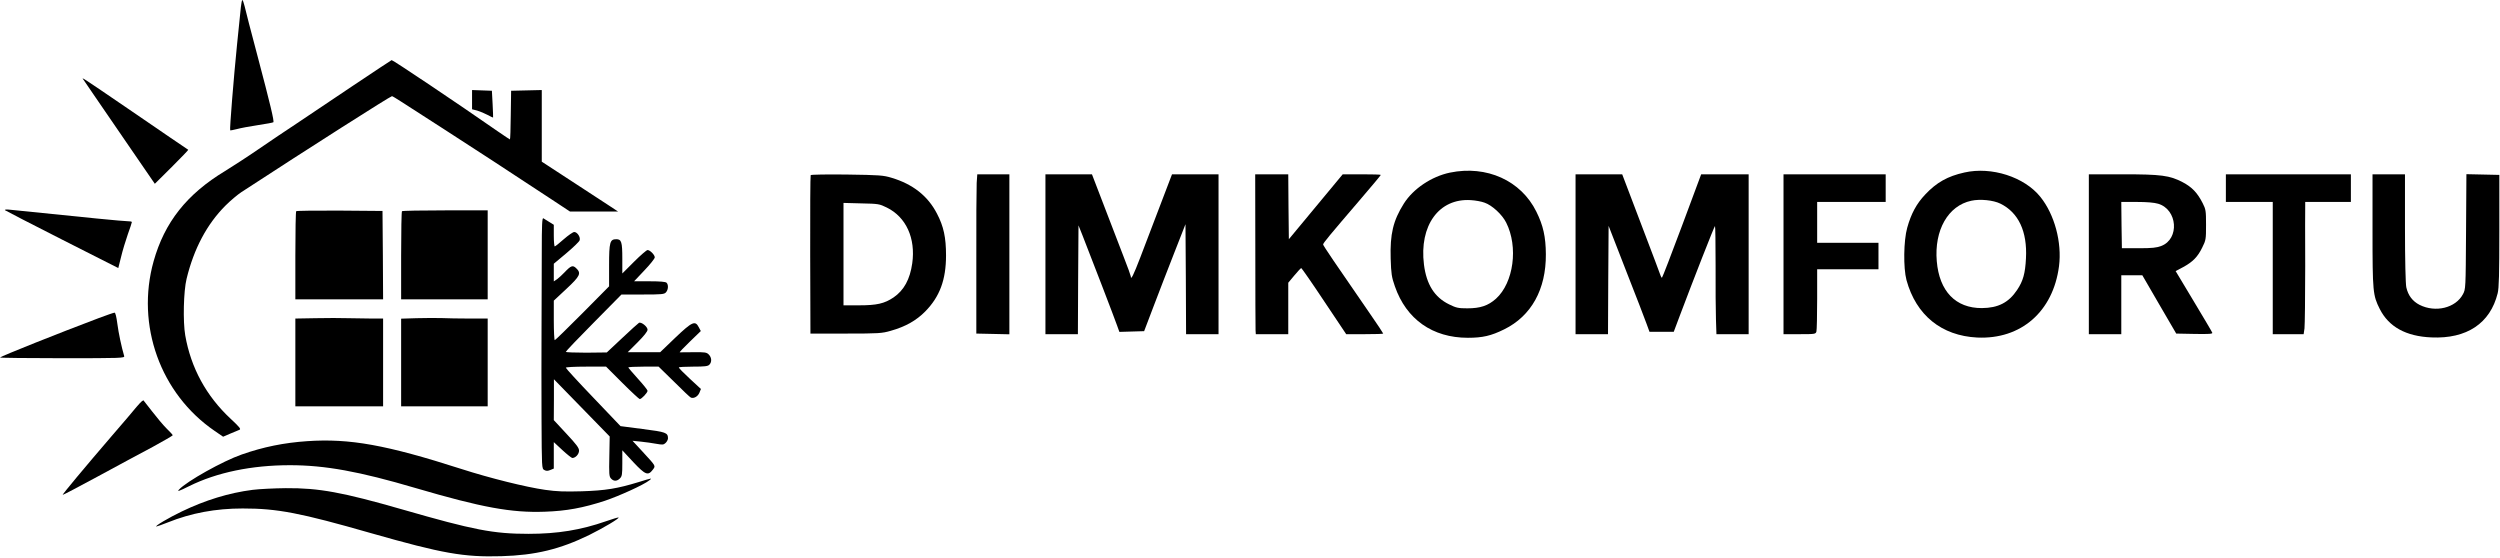
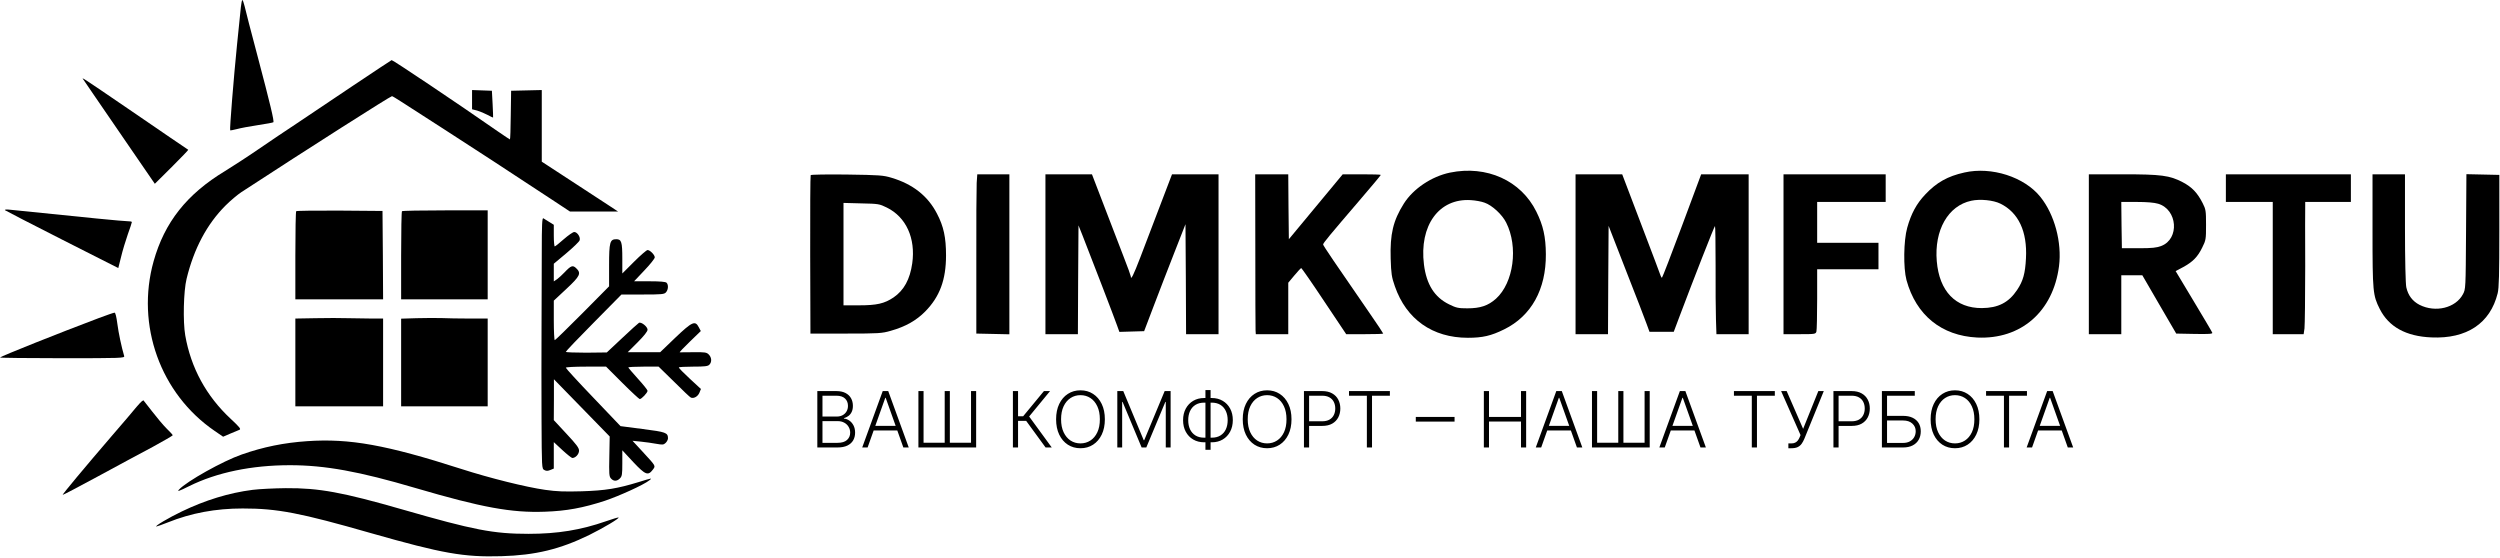
<svg xmlns="http://www.w3.org/2000/svg" width="2773" height="618" viewBox="0 0 2773 618" fill="none">
  <path d="M267.204 7.6C266.804 11.867 264.937 30.667 262.937 49.333C259.204 86.4 254.537 143.867 255.337 144.533C255.604 144.8 258.937 144.133 262.67 143.2C266.537 142.133 276.937 140.133 286.004 138.8C295.07 137.467 302.804 136 303.204 135.6C304.27 134.4 299.87 115.867 285.47 61.467C278.537 35.333 272.137 10.8 271.337 6.933C270.404 3.2 269.337 4.66594e-06 268.804 4.66594e-06C268.404 4.66594e-06 267.604 3.467 267.204 7.6Z" fill="black" />
  <path d="M390.937 95.467C367.471 111.333 339.604 130 328.937 137.067C318.271 144 299.471 156.8 286.937 165.333C274.537 173.867 257.604 184.8 249.604 189.733C207.204 215.333 182.537 246.533 170.404 289.733C150.537 360.667 177.871 436.8 238.137 478L247.471 484.4L255.204 481.067C259.471 479.2 264.137 477.333 265.471 476.8C267.604 476 266.137 474.133 255.871 464.533C228.804 439.333 211.737 408 205.471 372C202.804 356.667 203.604 322.933 206.937 309.333C215.071 275.733 229.604 248.533 250.137 228C255.737 222.4 263.604 215.867 267.604 213.2C342.404 164.4 433.071 106.667 434.804 106.667C435.337 106.667 439.737 109.333 444.671 112.533C449.604 115.733 471.337 129.733 492.937 143.6C529.071 166.8 559.071 186.533 612.271 221.467L632.271 234.667H658.937H685.604L676.937 228.933C672.137 225.867 653.071 213.333 634.671 201.333L600.937 179.333V139.6V99.867L584.004 100.267L566.937 100.667L566.537 127.6C566.404 142.533 566.004 154.667 565.604 154.667C565.337 154.667 559.204 150.533 552.004 145.6C506.804 114.133 436.004 66.667 434.404 66.667C434.004 66.8 414.404 79.733 390.937 95.467Z" fill="black" />
  <path d="M92.937 88.933C94.004 90.533 100.004 99.2 106.137 108.267C112.404 117.333 129.604 142.533 144.537 164.267L171.737 203.867L190.537 185.2C200.804 174.933 209.071 166.4 208.804 166.133C208.537 166 199.604 159.867 188.937 152.667C178.271 145.333 159.071 132.267 146.271 123.467C86.671 82.8 90.137 85.067 92.937 88.933Z" fill="black" />
  <path d="M523.604 110.533V121.2L529.337 122.667C532.404 123.6 537.604 125.733 540.804 127.467C544.004 129.2 546.804 130.533 546.937 130.4C547.071 130.133 546.804 123.333 546.404 115.333L545.604 100.667L534.671 100.267L523.604 99.867V110.533Z" fill="black" />
  <path d="M1608.27 191.467C1587.87 195.733 1567.6 209.333 1557.2 225.733C1545.2 244.8 1541.74 259.6 1542.54 286.933C1543.07 303.733 1543.6 307.333 1547.2 317.6C1559.87 354.133 1588.94 374.667 1628.14 374.667C1644.4 374.667 1653.87 372.533 1668.4 365.333C1698.54 350.533 1714.94 320.933 1714.67 282C1714.54 262.667 1711.74 250.133 1704.14 234.8C1687.07 200.267 1649.07 183.067 1608.27 191.467ZM1646.67 224.8C1654.94 227.6 1666.14 237.867 1670.67 246.933C1684.27 273.867 1678.94 313.6 1659.34 331.333C1650.67 339.067 1642 342 1627.6 342C1617.47 342 1615.2 341.467 1607.34 337.6C1591.2 329.733 1582.27 315.6 1579.47 293.6C1574 250.133 1596.14 219.6 1631.6 222C1636.4 222.267 1643.2 223.467 1646.67 224.8Z" fill="black" />
  <path d="M2178.94 191.333C2160.27 195.467 2148 202.4 2135.47 215.733C2125.87 225.867 2119.87 236.8 2115.47 252.667C2111.47 266.8 2111.07 297.2 2114.67 310.667C2125.34 349.6 2153.47 372.4 2193.07 374.4C2241.74 376.667 2277.34 345.6 2283.87 295.2C2287.2 268.8 2278.94 238 2263.2 218.4C2245.47 196.267 2209.07 184.533 2178.94 191.333ZM2218.8 225.867C2238.94 235.733 2248.8 256.8 2247.2 286.533C2246.4 303.2 2244 311.733 2237.47 321.467C2228.14 335.6 2216.4 341.6 2198.27 341.733C2169.2 341.867 2151.07 323.067 2148.27 289.733C2145.34 255.333 2160.8 228.133 2186.54 222.667C2196.4 220.533 2210.94 222 2218.8 225.867Z" fill="black" />
  <path d="M899.204 194.267C898.804 194.933 898.537 234.667 898.671 282.667L898.937 370H938.271C975.071 370 978.271 369.733 988.004 366.933C1004.54 362.267 1016.4 355.467 1026.27 345.467C1042.4 329.067 1049.34 310.267 1049.34 283.333C1049.34 263.333 1046.67 251.067 1039.34 237.067C1029.2 217.333 1012.54 204.267 988.937 197.2C979.737 194.4 975.604 194.133 939.471 193.6C917.737 193.333 899.604 193.6 899.204 194.267ZM983.737 230.267C1005.07 240.8 1015.74 264.267 1011.87 292C1009.34 309.867 1002.67 322 991.204 329.867C980.937 336.8 972.537 338.667 952.671 338.667H935.604V281.867V225.067L955.337 225.6C974.404 226 975.337 226.133 983.737 230.267Z" fill="black" />
  <path d="M1083.34 202.933C1083.07 208.267 1082.8 248 1082.94 291.333V370L1101.34 370.4L1119.6 370.8V282V193.333H1101.74H1084L1083.34 202.933Z" fill="black" />
  <path d="M1159.6 282V370.667H1177.6H1195.6L1195.87 310.267L1196.27 250L1200.54 260.667C1209.6 283.6 1236.8 354.4 1239.07 361.067L1241.6 368.133L1255.34 367.733L1269.07 367.333L1279.47 340C1285.2 324.933 1295.47 298.267 1302.4 280.667L1314.94 248.667L1315.34 309.733L1315.6 370.667H1333.6H1351.6V282V193.333H1325.87H1300L1286.67 228.267C1279.34 247.6 1269.47 273.333 1264.8 285.6C1257.2 305.333 1254.27 311.333 1254.27 306.533C1254.27 305.867 1250.67 295.733 1246.14 284.267C1241.74 272.8 1233.07 250.4 1227.07 234.667C1220.94 218.933 1214.94 203.2 1213.6 199.6L1211.2 193.333H1185.47H1159.6V282Z" fill="black" />
  <path d="M1392.4 277.733C1392.4 324 1392.54 364 1392.67 366.267L1392.94 370.667H1410.94H1428.94V342.133V313.6L1435.74 305.467C1439.47 300.933 1442.94 297.333 1443.34 297.333C1443.87 297.467 1455.34 313.867 1468.67 334L1493.2 370.667H1513.74C1525.07 370.667 1534.27 370.4 1534.27 370C1534.27 369.6 1527.6 359.467 1519.34 347.6C1480.54 291.467 1467.74 272.533 1467.6 271.2C1467.6 269.6 1474.4 261.467 1507.87 222.4C1520.94 207.2 1531.6 194.4 1531.6 194C1531.6 193.6 1522.14 193.333 1510.54 193.333H1489.34L1459.47 229.333L1429.6 265.333L1429.2 229.333L1428.94 193.333H1410.54H1392.27L1392.4 277.733Z" fill="black" />
  <path d="M1747.6 282V370.667H1765.6H1783.6L1783.87 310.533L1784.27 250.533L1803.87 300.933C1814.8 328.667 1824.94 355.067 1826.54 359.6L1829.6 368H1843.07H1856.54L1863.2 350.267C1877.74 311.6 1901.6 250.667 1902.27 250.667C1902.67 250.667 1902.94 270.267 1902.94 294.4C1902.8 318.4 1903.07 345.333 1903.34 354.267L1903.87 370.667H1921.74H1939.6V282V193.333H1913.34H1886.94L1865.6 250.667C1853.87 282.133 1843.87 308 1843.47 308C1842.94 308 1842.27 306.933 1841.87 305.6C1841.47 304.4 1832.8 281.067 1822.4 254C1812 226.8 1802.67 202.133 1801.47 198.933L1799.34 193.333H1773.47H1747.6V282Z" fill="black" />
  <path d="M1978.27 282V370.667H1996.14C2013.47 370.667 2014 370.533 2014.8 367.6C2015.2 366 2015.6 349.867 2015.6 331.6V298.667H2049.6H2083.6V284V269.333H2049.6H2015.6V246.667V224H2053.6H2091.6V208.667V193.333H2034.94H1978.27V282Z" fill="black" />
  <path d="M2316.94 282V370.667H2334.94H2352.94V338V305.333H2364.67H2376.27L2395.07 337.733L2413.87 370L2434.27 370.4C2450.27 370.667 2454.4 370.4 2453.87 369.067C2453.6 368.133 2444.27 352.4 2433.2 334L2413.2 300.667L2421.34 296.4C2432.14 290.533 2437.6 285.067 2442.67 274.667C2446.8 266.4 2446.94 265.467 2446.94 249.333C2446.94 233.6 2446.67 232.267 2443.2 225.333C2437.2 213.6 2431.34 207.6 2421.07 202.133C2406.54 194.533 2397.34 193.333 2354.14 193.333H2316.94V282ZM2393.87 226C2415.34 232.4 2417.74 264.933 2397.34 272.8C2392.14 274.8 2387.2 275.333 2372.27 275.333H2353.6L2353.2 249.6L2352.94 224H2370C2381.34 224 2389.34 224.667 2393.87 226Z" fill="black" />
  <path d="M2468.94 208.667V224H2494.94H2520.94V297.333V370.667H2538.14H2555.2L2556.14 364.267C2556.54 360.667 2556.94 329.6 2556.94 295.2C2556.8 260.8 2556.8 230.667 2556.94 228.267V224H2582.27H2607.6V208.667V193.333H2538.27H2468.94V208.667Z" fill="black" />
  <path d="M2631.6 255.6C2631.6 324.133 2632 327.467 2639.6 342.667C2649.6 362.533 2668.67 373.067 2696.94 374.267C2736.14 376 2762.14 358.667 2770.4 325.333C2771.87 319.733 2772.27 303.867 2772.27 256V194L2754 193.6L2735.74 193.2L2735.34 256.933C2734.94 320.4 2734.94 320.667 2731.87 326.4C2723.74 341.6 2701.47 347.067 2683.74 338.133C2676 334.133 2671.07 327.733 2669.07 318.667C2668.27 315.067 2667.6 288.8 2667.6 252.933V193.333H2649.6H2631.6V255.6Z" fill="black" />
  <path d="M5.604 233.2C6.404 233.867 34.937 248.533 69.07 265.867L131.204 297.333L134.27 285.067C135.87 278.267 139.337 266.933 141.737 260C144.27 253.067 146.271 246.933 146.271 246.267C146.271 245.733 143.87 245.333 140.937 245.333C136.67 245.333 98.004 241.6 11.604 232.667C7.071 232.133 4.804 232.4 5.604 233.2Z" fill="black" />
  <path d="M328.537 234.267C328.004 234.667 327.604 256.933 327.604 283.6V332H376.271H424.937L424.671 282.933L424.271 234L376.804 233.6C350.804 233.467 329.071 233.733 328.537 234.267Z" fill="black" />
  <path d="M445.871 234.267C445.337 234.667 444.937 256.933 444.937 283.6V332H492.937H540.937V282.667V233.333H493.871C467.871 233.333 446.271 233.733 445.871 234.267Z" fill="black" />
  <path d="M600.937 279.6C600.937 300.667 600.804 338.667 600.671 364C600.537 389.333 600.537 434.667 600.671 464.933C600.937 519.2 600.937 519.867 603.737 521.333C605.871 522.533 607.471 522.533 610.404 521.333L614.271 519.733V505.067V490.4L623.737 499.2C628.937 504 634.004 508 634.804 508C638.404 508 642.271 503.733 642.271 499.867C642.271 496.8 639.471 493.067 628.271 481.067L614.271 466L614.404 443.333V420.667L645.337 452.4L676.271 484.133L675.871 506.133C675.471 525.6 675.604 528.533 677.737 530.8C680.671 534 684.271 534 687.604 530.667C690.004 528.267 690.271 526.267 690.271 513.733V499.467L702.404 512.533C715.871 526.8 718.804 528 724.137 520.933C727.337 516.533 727.871 517.467 712.937 501.2L701.604 488.933L710.937 489.867C716.137 490.4 723.737 491.467 728.004 492.267C734.804 493.467 736.004 493.467 738.271 491.333C739.737 490 740.937 487.6 740.937 486.133C740.804 479.867 738.671 479.2 712.937 475.867L688.271 472.667L658.004 440.933C641.204 423.467 627.604 408.533 627.604 407.867C627.604 407.2 637.337 406.667 650.004 406.667H672.271L690.271 424.667C700.137 434.533 708.937 442.667 709.604 442.667C711.604 442.667 718.271 435.6 718.271 433.467C718.271 432.533 713.471 426.533 707.604 420.133C701.737 413.6 696.937 408 696.937 407.6C696.937 407.067 704.537 406.667 713.737 406.667H730.537L747.871 423.6C757.337 433.067 765.604 440.933 766.404 441.067C769.737 442.267 774.004 439.733 775.737 435.733L777.471 431.467L765.204 420.133C758.404 413.867 752.937 408.267 752.937 407.6C752.937 407.067 760.137 406.667 768.804 406.667C781.471 406.667 785.204 406.267 786.804 404.533C789.737 401.6 789.471 396.533 786.137 393.2C783.737 390.8 782.004 390.533 769.204 390.667C761.337 390.8 754.537 390.8 754.004 390.8C753.471 390.667 758.537 385.333 765.204 378.933L777.337 367.2L775.071 362.933C771.071 355.2 767.737 356.8 748.937 374.667L732.271 390.667H714.271H696.271L707.337 379.6C714.271 372.667 718.271 367.6 718.271 365.733C718.271 362.267 711.071 356.667 708.671 358.133C707.737 358.667 699.337 366.267 690.004 375.067L673.071 390.933L650.271 391.2C637.871 391.2 627.604 390.8 627.604 390.267C627.604 389.6 641.471 375.067 658.537 357.867L689.337 326.667H712.937C734.137 326.667 736.804 326.4 738.671 324.267C741.337 321.333 741.604 315.867 739.337 313.6C738.271 312.533 732.137 312 720.537 312H703.337L714.804 299.867C721.071 293.333 726.271 286.8 726.271 285.467C726.271 282.667 720.937 277.333 718.271 277.333C717.204 277.333 710.404 283.2 703.337 290.267L690.271 303.333V286.933C690.271 268.4 689.337 265.333 683.604 265.333C676.537 265.333 675.604 268.533 675.604 294.4V317.6L646.004 347.467C629.737 363.867 615.871 377.333 615.337 377.333C614.804 377.333 614.271 367.467 614.271 355.467V333.467L628.271 320.4C643.604 306.133 644.937 303.067 639.071 297.467C635.337 293.867 633.337 294.533 626.271 302C623.737 304.667 620.004 308.133 618.004 309.6L614.271 312.133V302.4V292.533L628.137 280.933C635.871 274.4 642.537 268 642.937 266.533C644.137 263.067 640.271 257.333 636.937 257.333C635.604 257.333 630.404 260.933 625.337 265.333C620.404 269.733 615.871 273.333 615.337 273.333C614.804 273.333 614.271 268 614.271 261.333V249.333L609.337 246.267C606.537 244.533 603.471 242.667 602.671 242.133C601.337 241.333 600.937 249.2 600.937 279.6Z" fill="black" />
  <path d="M109.604 352.8C66.004 369.2 1.604 394.933 0.004 396.533C-0.396 396.933 30.537 397.333 68.804 397.333C134.537 397.333 138.404 397.2 137.737 394.933C134.804 384.933 131.471 369.333 130.137 358.933C129.204 351.6 128.004 346.667 127.071 346.8C126.271 346.8 118.404 349.467 109.604 352.8Z" fill="black" />
  <path d="M350.004 352.933L327.604 353.333V402V450.667H376.271H424.937V402V353.333H412.537C405.604 353.333 393.737 353.067 386.137 352.933C378.537 352.667 362.271 352.667 350.004 352.933Z" fill="black" />
  <path d="M462.004 352.933L444.937 353.467V402V450.667H492.937H540.937V402V353.333H520.671C509.471 353.333 495.471 353.067 489.604 352.8C483.737 352.667 471.337 352.667 462.004 352.933Z" fill="black" />
  <path d="M157.337 445.067C156.537 445.6 153.87 448.533 151.337 451.467C148.937 454.533 136.404 469.2 123.604 484C94.27 518.133 68.937 548.533 69.471 548.933C69.737 549.2 87.204 540 108.404 528.533C129.604 517.067 156.937 502.267 169.337 495.733C181.604 489.067 191.604 483.2 191.604 482.8C191.604 482.267 188.537 478.933 184.804 475.333C181.07 471.6 173.87 463.067 168.67 456.267C163.47 449.6 159.204 444 159.07 444C158.937 444 158.27 444.533 157.337 445.067Z" fill="black" />
  <path d="M340.804 489.333C315.204 491.067 292.004 495.733 268.137 504.133C247.337 511.333 207.071 533.867 198.537 543.067C196.137 545.6 198.404 544.933 209.871 539.2C240.537 524 279.204 516 321.604 516C360.537 516 398.537 522.933 460.937 541.333C534.537 562.933 567.337 568.933 604.271 567.6C628.271 566.8 646.804 563.333 670.937 555.467C686.804 550.133 713.871 537.867 720.271 532.8C724.004 530 723.071 530.133 708.137 534.8C685.071 541.867 671.604 544.133 645.337 544.933C626.271 545.467 617.604 545.2 604.671 543.333C583.871 540.4 543.471 530.4 511.604 520.133C428.537 493.467 387.871 486.133 340.804 489.333Z" fill="black" />
  <path d="M280.27 543.333C254.004 546.667 227.604 554.8 201.604 567.333C187.604 574 170.937 583.867 173.47 584C174.137 584 179.737 582 186.137 579.467C212.004 569.067 239.204 564 269.204 564C307.87 564 332.804 568.8 411.871 591.467C490.937 614 514.404 618.133 556.137 616.933C593.871 615.867 621.337 609.2 653.737 593.333C669.337 585.6 687.071 575.067 686.137 574C685.737 573.733 679.604 575.6 672.271 578.133C644.404 587.867 618.537 592.133 586.271 592.133C547.204 592.133 525.337 587.867 446.671 565.2C379.871 546 353.871 541.2 316.937 541.467C304.137 541.6 287.604 542.4 280.27 543.333Z" fill="black" />
+   <path d="M906.577 496.333V433.788H927.68C931.752 433.788 935.142 434.501 937.85 435.926C940.578 437.351 942.624 439.295 943.989 441.759C945.353 444.222 946.035 447.022 946.035 450.157C946.035 452.763 945.597 454.993 944.722 456.845C943.846 458.698 942.655 460.195 941.148 461.335C939.642 462.475 937.962 463.3 936.109 463.809V464.297C938.125 464.44 940.079 465.152 941.973 466.435C943.866 467.697 945.424 469.469 946.646 471.749C947.867 474.029 948.478 476.757 948.478 479.934C948.478 483.089 947.775 485.909 946.371 488.393C944.966 490.857 942.808 492.801 939.896 494.226C937.005 495.631 933.32 496.333 928.841 496.333H906.577ZM912.288 491.203H928.841C933.666 491.203 937.229 490.134 939.53 487.996C941.851 485.858 943.011 483.171 943.011 479.934C943.011 477.551 942.431 475.393 941.271 473.459C940.13 471.505 938.512 469.957 936.415 468.817C934.338 467.677 931.895 467.107 929.085 467.107H912.288V491.203ZM912.288 462.037H928.199C930.663 462.037 932.821 461.528 934.674 460.51C936.527 459.492 937.972 458.087 939.011 456.296C940.049 454.504 940.568 452.458 940.568 450.157C940.568 446.839 939.489 444.141 937.331 442.064C935.173 439.967 931.956 438.919 927.68 438.919H912.288V462.037ZM962.351 496.333H956.365L979.117 433.788H985.225L1007.98 496.333H1001.99L982.385 441.209H981.957L962.351 496.333ZM966.657 472.36H997.685V477.49H966.657V472.36ZM1018.7 433.788H1024.41V491.05H1047.86V433.788H1053.57V491.05H1077.06V433.788H1082.74V496.333H1018.7V433.788ZM1159.76 496.333L1138.23 466.832H1129.22V496.333H1123.51V433.788H1129.22V461.732H1134.87L1157.93 433.788H1164.71L1141.53 461.976L1166.6 496.333H1159.76ZM1225.51 465.061C1225.51 471.576 1224.35 477.246 1222.03 482.071C1219.71 486.876 1216.51 490.602 1212.44 493.249C1208.39 495.875 1203.73 497.188 1198.45 497.188C1193.18 497.188 1188.51 495.875 1184.44 493.249C1180.38 490.602 1177.2 486.876 1174.88 482.071C1172.58 477.246 1171.43 471.576 1171.43 465.061C1171.43 458.545 1172.58 452.885 1174.88 448.081C1177.2 443.255 1180.39 439.529 1184.47 436.903C1188.54 434.256 1193.2 432.933 1198.45 432.933C1203.73 432.933 1208.39 434.256 1212.44 436.903C1216.51 439.529 1219.71 443.255 1222.03 448.081C1224.35 452.885 1225.51 458.545 1225.51 465.061ZM1219.95 465.061C1219.95 459.462 1219.02 454.667 1217.14 450.676C1215.27 446.666 1212.72 443.601 1209.48 441.484C1206.24 439.367 1202.57 438.308 1198.45 438.308C1194.36 438.308 1190.7 439.367 1187.46 441.484C1184.22 443.601 1181.66 446.655 1179.76 450.646C1177.89 454.636 1176.95 459.441 1176.95 465.061C1176.95 470.66 1177.89 475.454 1179.76 479.445C1181.64 483.435 1184.19 486.5 1187.43 488.637C1190.67 490.755 1194.34 491.813 1198.45 491.813C1202.57 491.813 1206.24 490.755 1209.48 488.637C1212.74 486.52 1215.3 483.466 1217.17 479.475C1219.05 475.465 1219.97 470.66 1219.95 465.061ZM1239.32 433.788H1245.92L1268.61 488.271H1269.16L1291.85 433.788H1298.45V496.333H1293.07V445.851H1292.58L1271.48 496.333H1266.29L1245.19 445.851H1244.7V496.333H1239.32V433.788ZM1335.6 441.484H1344.12C1348.66 441.484 1352.68 442.512 1356.18 444.568C1359.71 446.625 1362.46 449.496 1364.46 453.181C1366.46 456.866 1367.45 461.141 1367.45 466.007C1367.43 470.894 1366.42 475.179 1364.43 478.865C1362.45 482.55 1359.72 485.431 1356.21 487.507C1352.73 489.564 1348.72 490.592 1344.18 490.592H1335.63C1331.07 490.592 1327.03 489.564 1323.51 487.507C1320 485.451 1317.26 482.58 1315.26 478.895C1313.27 475.21 1312.27 470.924 1312.27 466.038C1312.27 461.192 1313.27 456.927 1315.26 453.242C1317.26 449.557 1320 446.676 1323.51 444.599C1327.03 442.522 1331.06 441.484 1335.6 441.484ZM1335.63 446.615C1331.82 446.615 1328.6 447.449 1325.95 449.119C1323.32 450.768 1321.33 453.069 1319.96 456.021C1318.62 458.953 1317.96 462.332 1317.98 466.16C1317.98 469.927 1318.65 473.266 1319.99 476.177C1321.36 479.068 1323.34 481.338 1325.95 482.987C1328.58 484.637 1331.8 485.461 1335.63 485.461H1344.15C1347.96 485.461 1351.17 484.637 1353.77 482.987C1356.4 481.338 1358.38 479.058 1359.73 476.147C1361.07 473.215 1361.74 469.835 1361.74 466.007C1361.74 462.22 1361.06 458.871 1359.7 455.96C1358.35 453.028 1356.37 450.737 1353.74 449.088C1351.11 447.439 1347.89 446.615 1344.06 446.615H1335.63ZM1342.78 432.688V498.899H1337.07V432.688H1342.78ZM1432.53 465.061C1432.53 471.576 1431.37 477.246 1429.05 482.071C1426.73 486.876 1423.53 490.602 1419.46 493.249C1415.41 495.875 1410.75 497.188 1405.48 497.188C1400.2 497.188 1395.53 495.875 1391.46 493.249C1387.41 490.602 1384.22 486.876 1381.9 482.071C1379.6 477.246 1378.45 471.576 1378.45 465.061C1378.45 458.545 1379.6 452.885 1381.9 448.081C1384.22 443.255 1387.42 439.529 1391.49 436.903C1395.56 434.256 1400.22 432.933 1405.48 432.933C1410.75 432.933 1415.41 434.256 1419.46 436.903C1423.53 439.529 1426.73 443.255 1429.05 448.081C1431.37 452.885 1432.53 458.545 1432.53 465.061ZM1426.98 465.061C1426.98 459.462 1426.04 454.667 1424.17 450.676C1422.29 446.666 1419.74 443.601 1416.5 441.484C1413.26 439.367 1409.59 438.308 1405.48 438.308C1401.38 438.308 1397.72 439.367 1394.48 441.484C1391.24 443.601 1388.68 446.655 1386.78 450.646C1384.91 454.636 1383.98 459.441 1383.98 465.061C1383.98 470.66 1384.91 475.454 1386.78 479.445C1388.66 483.435 1391.21 486.5 1394.45 488.637C1397.69 490.755 1401.36 491.813 1405.48 491.813C1409.59 491.813 1413.26 490.755 1416.5 488.637C1419.76 486.52 1422.32 483.466 1424.2 479.475C1426.07 475.465 1427 470.66 1426.98 465.061ZM1446.34 496.333V433.788H1466.53C1470.97 433.788 1474.68 434.643 1477.65 436.353C1480.64 438.043 1482.89 440.344 1484.4 443.255C1485.92 446.167 1486.69 449.445 1486.69 453.089C1486.69 456.733 1485.93 460.022 1484.43 462.953C1482.92 465.865 1480.68 468.176 1477.71 469.886C1474.74 471.576 1471.04 472.421 1466.62 472.421H1450.74V467.29H1466.47C1469.75 467.29 1472.47 466.679 1474.62 465.458C1476.78 464.216 1478.39 462.526 1479.45 460.388C1480.53 458.25 1481.07 455.817 1481.07 453.089C1481.07 450.361 1480.53 447.928 1479.45 445.79C1478.39 443.652 1476.77 441.973 1474.59 440.751C1472.44 439.529 1469.7 438.919 1466.38 438.919H1452.06V496.333H1446.34ZM1496.31 438.919V433.788H1541.66V438.919H1521.84V496.333H1516.13V438.919H1496.31ZM1613.4 462.495V467.626H1570.4V462.495H1613.4ZM1645.89 496.333V433.788H1651.6V462.465H1687.09V433.788H1692.8V496.333H1687.09V467.595H1651.6V496.333H1645.89ZM1709.48 496.333H1703.49L1726.24 433.788H1732.35L1755.1 496.333H1749.12L1729.51 441.209H1729.08L1709.48 496.333ZM1713.78 472.36H1744.81V477.49H1713.78V472.36ZM1765.82 433.788H1771.53V491.05H1794.99V433.788H1800.7V491.05H1824.18V433.788H1829.86V496.333H1765.82V433.788ZM1846.54 496.333H1840.55L1863.3 433.788H1869.41L1892.16 496.333H1886.18L1866.57 441.209H1866.14L1846.54 496.333ZM1850.84 472.36H1881.87V477.49H1850.84V472.36ZM1923.28 438.919V433.788H1968.64V438.919H1948.82V496.333H1943.1V438.919H1923.28ZM1983.66 497.188V491.844H1986.78C1988.53 491.844 1989.98 491.569 1991.14 491.019C1992.32 490.449 1993.3 489.666 1994.08 488.668C1994.87 487.65 1995.55 486.459 1996.12 485.095L1997.16 482.59L1975.63 433.788H1981.77L2000.03 475.688L2016.89 433.788H2022.94L2001.34 486.805C2000.47 488.882 1999.47 490.704 1998.35 492.272C1997.25 493.819 1995.81 495.03 1994.01 495.906C1992.22 496.761 1989.86 497.188 1986.93 497.188H1983.66ZM2033.65 496.333V433.788H2053.83C2058.27 433.788 2061.98 434.643 2064.95 436.353C2067.94 438.043 2070.19 440.344 2071.7 443.255C2073.23 446.167 2073.99 449.445 2073.99 453.089C2073.99 456.733 2073.24 460.022 2071.73 462.953C2070.22 465.865 2067.98 468.176 2065.01 469.886C2062.04 471.576 2058.34 472.421 2053.93 472.421H2038.05V467.29H2053.77C2057.05 467.29 2059.77 466.679 2061.93 465.458C2064.09 464.216 2065.69 462.526 2066.75 460.388C2067.83 458.25 2068.37 455.817 2068.37 453.089C2068.37 450.361 2067.83 447.928 2066.75 445.79C2065.69 443.652 2064.08 441.973 2061.9 440.751C2059.74 439.529 2057 438.919 2053.68 438.919H2039.36V496.333H2033.65ZM2087.4 496.333V433.788H2123.89V438.919H2093.11V461.274H2110.85C2115.03 461.274 2118.57 461.976 2121.48 463.381C2124.41 464.786 2126.65 466.771 2128.2 469.336C2129.75 471.902 2130.52 474.915 2130.52 478.376C2130.52 481.959 2129.75 485.095 2128.2 487.782C2126.67 490.47 2124.44 492.567 2121.51 494.073C2118.6 495.58 2115.05 496.333 2110.85 496.333H2087.4ZM2093.11 491.294H2110.85C2113.85 491.294 2116.38 490.714 2118.46 489.554C2120.55 488.373 2122.15 486.805 2123.25 484.85C2124.35 482.876 2124.9 480.677 2124.9 478.254C2124.9 474.894 2123.66 472.085 2121.17 469.825C2118.71 467.545 2115.27 466.404 2110.85 466.404H2093.11V491.294ZM2195.53 465.061C2195.53 471.576 2194.37 477.246 2192.05 482.071C2189.73 486.876 2186.53 490.602 2182.46 493.249C2178.41 495.875 2173.75 497.188 2168.47 497.188C2163.2 497.188 2158.53 495.875 2154.46 493.249C2150.4 490.602 2147.22 486.876 2144.9 482.071C2142.6 477.246 2141.45 471.576 2141.45 465.061C2141.45 458.545 2142.6 452.885 2144.9 448.081C2147.22 443.255 2150.41 439.529 2154.49 436.903C2158.56 434.256 2163.22 432.933 2168.47 432.933C2173.75 432.933 2178.41 434.256 2182.46 436.903C2186.53 439.529 2189.73 443.255 2192.05 448.081C2194.37 452.885 2195.53 458.545 2195.53 465.061ZM2189.97 465.061C2189.97 459.462 2189.04 454.667 2187.16 450.676C2185.29 446.666 2182.74 443.601 2179.5 441.484C2176.26 439.367 2172.59 438.308 2168.47 438.308C2164.38 438.308 2160.72 439.367 2157.48 441.484C2154.24 443.601 2151.68 446.655 2149.78 450.646C2147.91 454.636 2146.97 459.441 2146.97 465.061C2146.97 470.66 2147.91 475.454 2149.78 479.445C2151.66 483.435 2154.21 486.5 2157.45 488.637C2160.69 490.755 2164.36 491.813 2168.47 491.813C2172.59 491.813 2176.26 490.755 2179.5 488.637C2182.76 486.52 2185.32 483.466 2187.19 479.475C2189.07 475.465 2189.99 470.66 2189.97 465.061ZM2202.95 438.919V433.788H2248.3V438.919H2228.48V496.333H2222.77V438.919H2202.95ZM2253.95 496.333H2247.96L2270.71 433.788H2276.82L2299.57 496.333H2293.59L2273.98 441.209H2273.55L2253.95 496.333ZM2258.25 472.36H2289.28V477.49H2258.25V472.36Z" fill="black" />
</svg>
